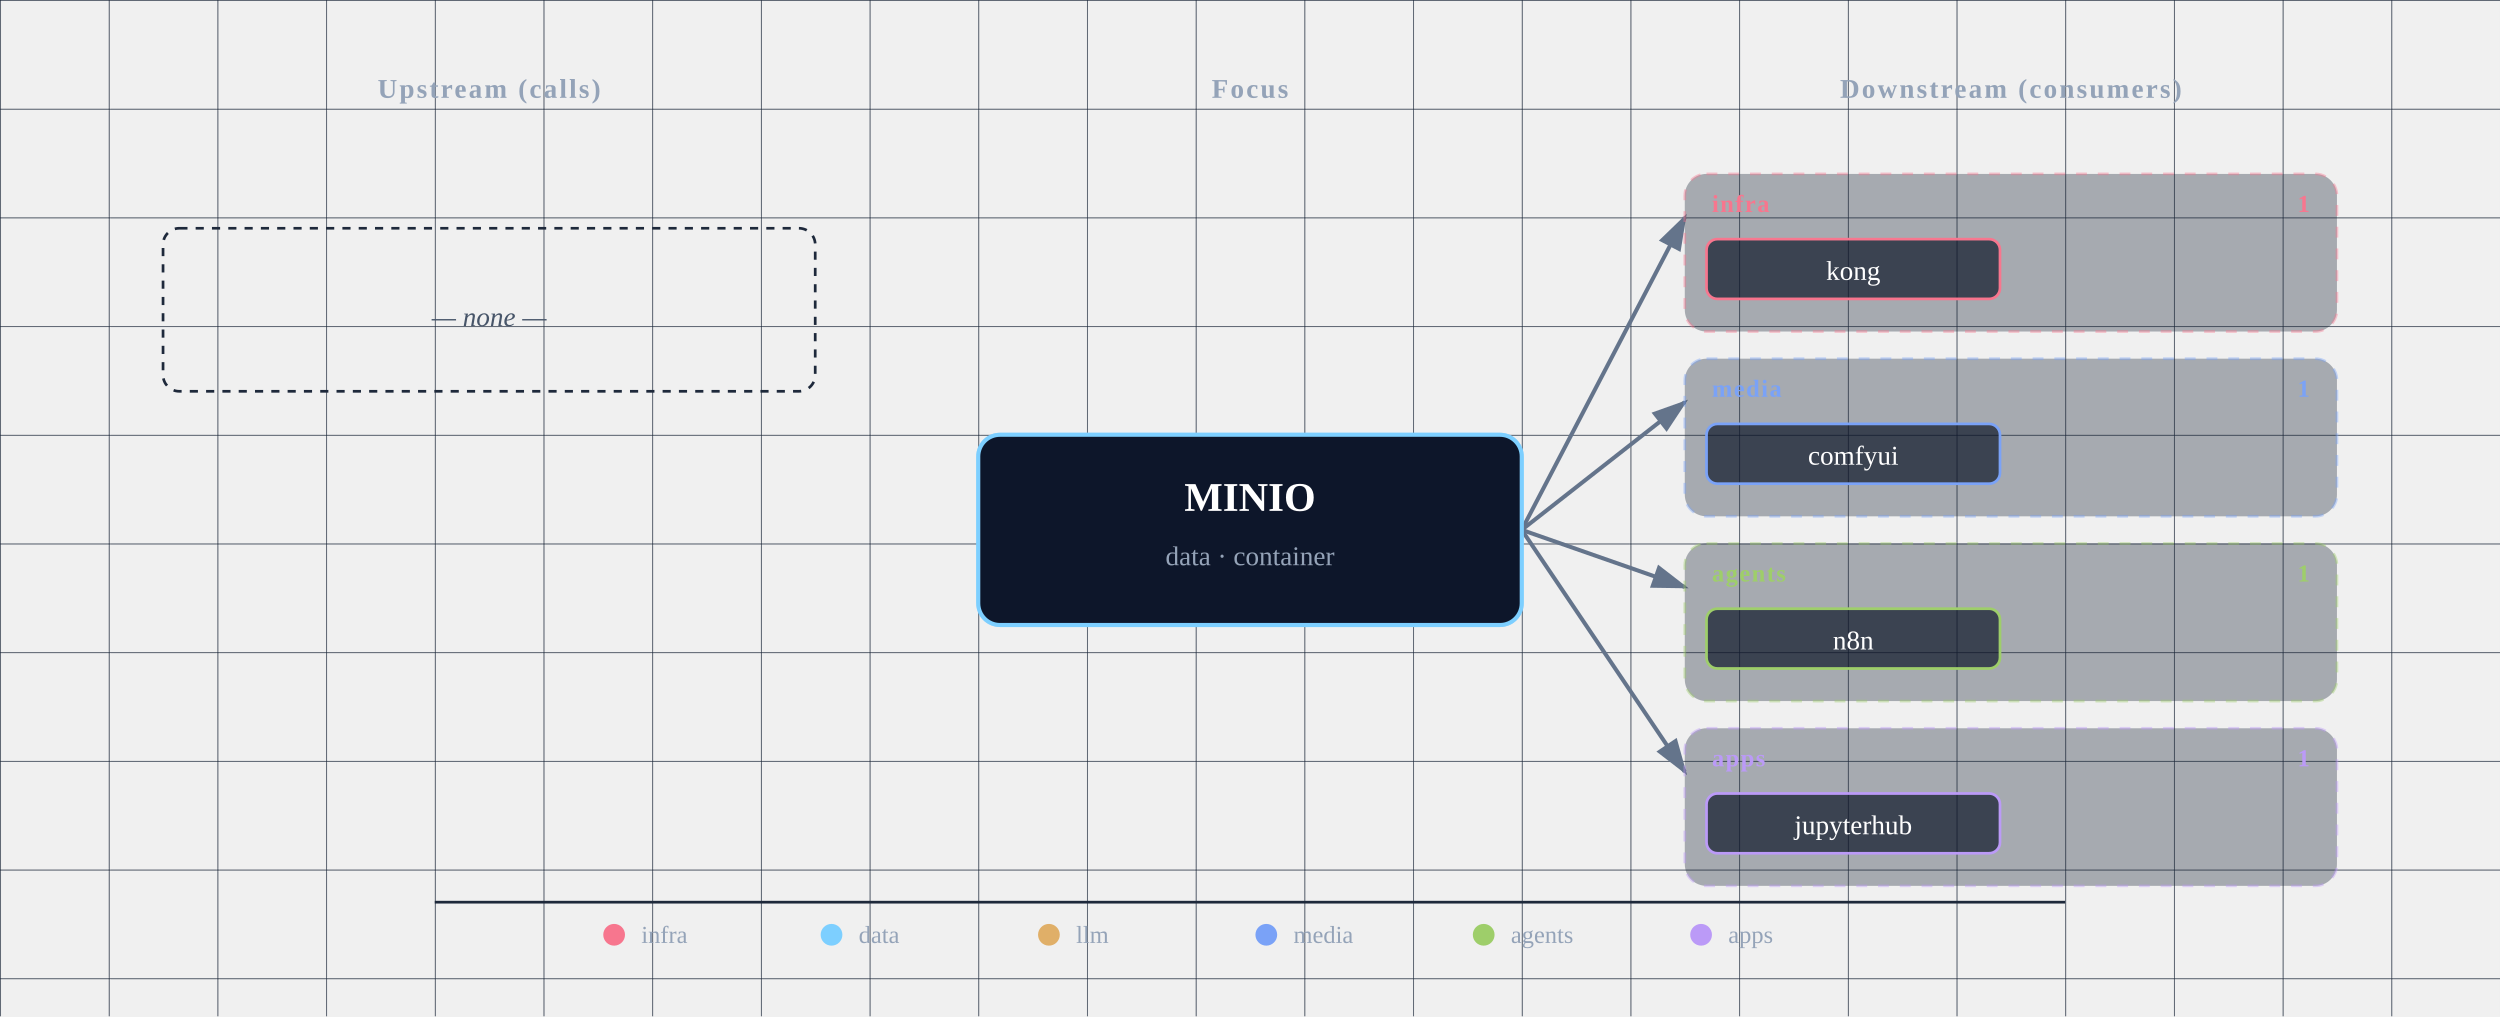
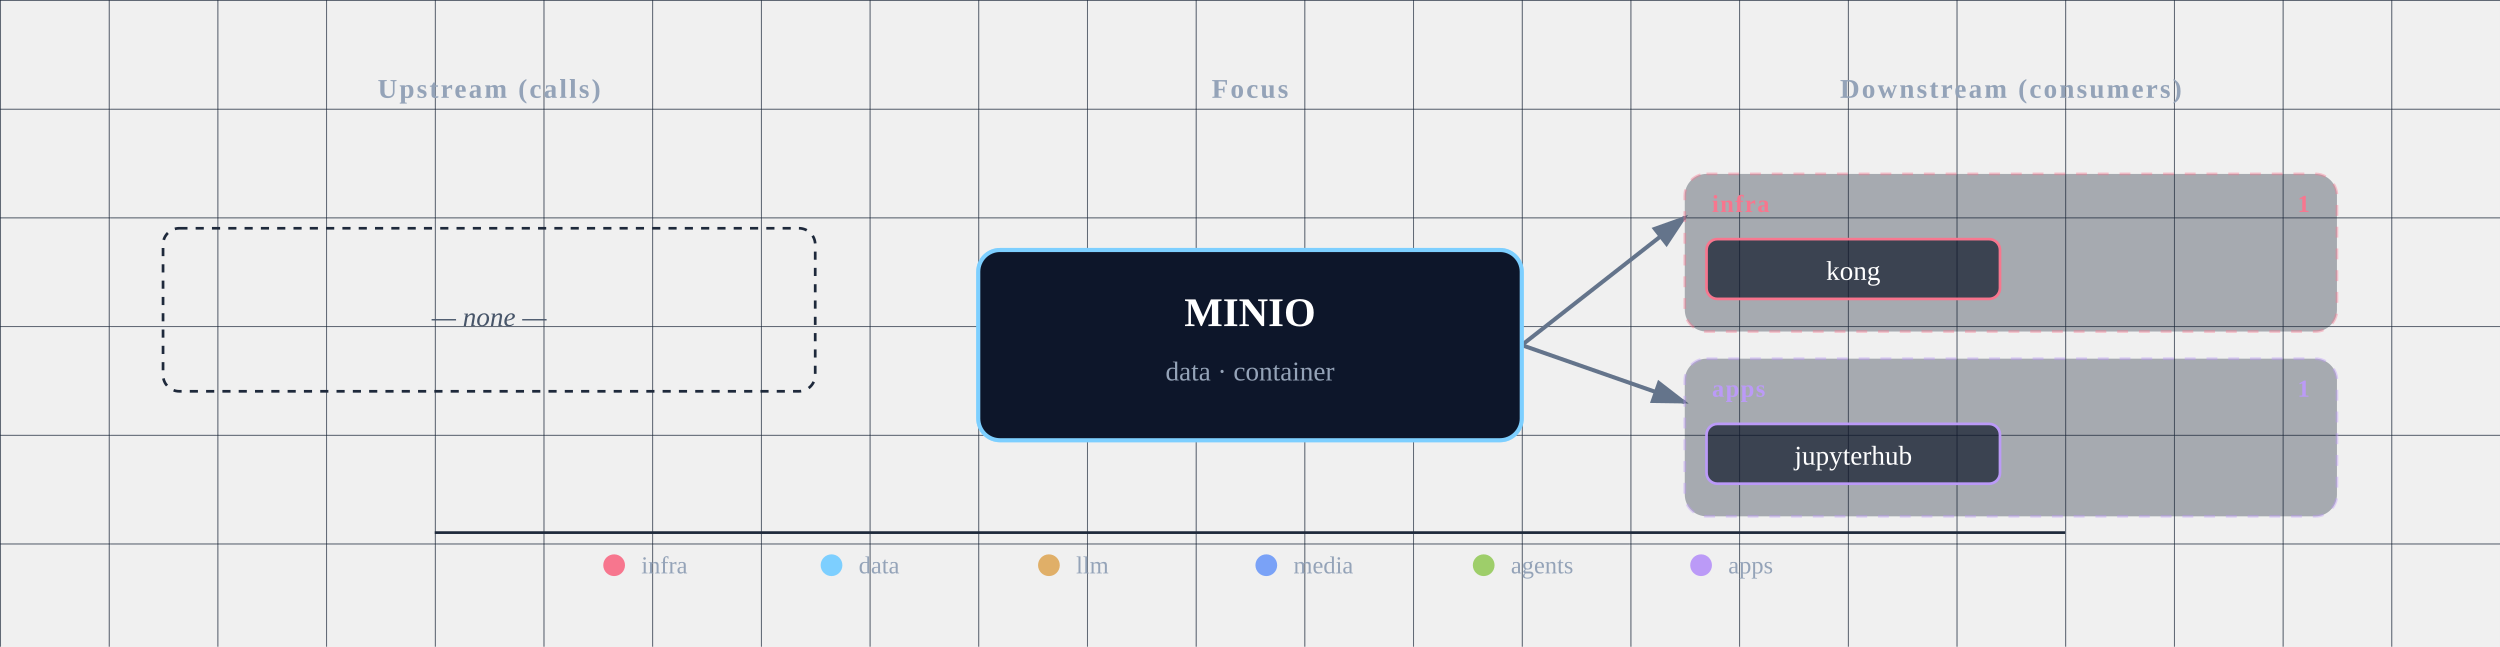
- <svg xmlns="http://www.w3.org/2000/svg" viewBox="0 0 920 374">
+ <svg xmlns="http://www.w3.org/2000/svg" viewBox="0 0 920 238">
  <defs>
    <pattern id="grid" width="40" height="40" patternUnits="userSpaceOnUse">
      <path d="M 40 0 L 0 0 0 40" fill="none" stroke="#1e293b" stroke-width="0.5" />
    </pattern>
    <marker id="arrowhead" markerWidth="9" markerHeight="6" refX="8" refY="3" orient="auto">
      <polygon points="0 0, 9 3, 0 6" fill="#64748b" />
    </marker>
    <filter id="focus-glow" x="-50%" y="-50%" width="200%" height="200%">
      <feGaussianBlur in="SourceAlpha" stdDeviation="6" />
      <feFlood flood-color="#7dcfff" flood-opacity="0.6" />
      <feComposite in2="SourceAlpha" operator="in" />
      <feMerge>
        <feMergeNode />
        <feMergeNode in="SourceGraphic" />
      </feMerge>
    </filter>
  </defs>
-   <rect width="920" height="374" fill="url(#grid)" />
+   <rect width="920" height="238" fill="url(#grid)" />
  <text x="180" y="36" fill="#94a3b8" font-size="10" font-weight="600" text-anchor="middle" letter-spacing="0.08em">Upstream (calls)</text>
  <text x="460" y="36" fill="#94a3b8" font-size="10" font-weight="600" text-anchor="middle" letter-spacing="0.08em">Focus</text>
  <text x="740" y="36" fill="#94a3b8" font-size="10" font-weight="600" text-anchor="middle" letter-spacing="0.08em">Downstream (consumers)</text>
-   <line x1="560" y1="195" x2="620" y2="80" stroke="#64748b" stroke-width="1.5" marker-end="url(#arrowhead)" />
-   <line x1="560" y1="195" x2="620" y2="148" stroke="#64748b" stroke-width="1.5" marker-end="url(#arrowhead)" />
-   <line x1="560" y1="195" x2="620" y2="216" stroke="#64748b" stroke-width="1.5" marker-end="url(#arrowhead)" />
-   <line x1="560" y1="195" x2="620" y2="284" stroke="#64748b" stroke-width="1.5" marker-end="url(#arrowhead)" />
+   <line x1="560" y1="127" x2="620" y2="80" stroke="#64748b" stroke-width="1.5" marker-end="url(#arrowhead)" />
+   <line x1="560" y1="127" x2="620" y2="148" stroke="#64748b" stroke-width="1.5" marker-end="url(#arrowhead)" />
  <g>
    <rect x="60" y="84" width="240" height="60" rx="6" fill="none" stroke="#1e293b" stroke-width="1" stroke-dasharray="3,3" />
    <text x="180" y="120" fill="#475569" font-size="10" font-style="italic" text-anchor="middle">— none —</text>
  </g>
  <g>
    <g class="cluster">
      <rect x="620" y="64" width="240" height="58" rx="8" fill="rgba(30,41,59,0.35)" stroke="#f7768e" stroke-width="1" stroke-dasharray="4,4" stroke-opacity="0.4" />
      <text x="630" y="78" fill="#f7768e" font-size="9" font-weight="700" text-anchor="start" style="letter-spacing:0.06em;text-transform:uppercase;">infra</text>
      <text x="850" y="78" fill="#f7768e" font-size="9" font-weight="600" text-anchor="end">1</text>
    </g>
    <g>
      <rect x="628" y="88" width="108" height="22" rx="4" fill="rgba(15,23,42,0.7)" stroke="#f7768e" stroke-width="1" />
      <text x="682" y="103" fill="white" font-size="10" text-anchor="middle">kong</text>
    </g>
    <g class="cluster">
-       <rect x="620" y="132" width="240" height="58" rx="8" fill="rgba(30,41,59,0.35)" stroke="#7aa2f7" stroke-width="1" stroke-dasharray="4,4" stroke-opacity="0.4" />
-       <text x="630" y="146" fill="#7aa2f7" font-size="9" font-weight="700" text-anchor="start" style="letter-spacing:0.06em;text-transform:uppercase;">media</text>
-       <text x="850" y="146" fill="#7aa2f7" font-size="9" font-weight="600" text-anchor="end">1</text>
+       <rect x="620" y="132" width="240" height="58" rx="8" fill="rgba(30,41,59,0.35)" stroke="#bb9af7" stroke-width="1" stroke-dasharray="4,4" stroke-opacity="0.4" />
+       <text x="630" y="146" fill="#bb9af7" font-size="9" font-weight="700" text-anchor="start" style="letter-spacing:0.06em;text-transform:uppercase;">apps</text>
+       <text x="850" y="146" fill="#bb9af7" font-size="9" font-weight="600" text-anchor="end">1</text>
    </g>
    <g>
-       <rect x="628" y="156" width="108" height="22" rx="4" fill="rgba(15,23,42,0.7)" stroke="#7aa2f7" stroke-width="1" />
-       <text x="682" y="171" fill="white" font-size="10" text-anchor="middle">comfyui</text>
-     </g>
-     <g class="cluster">
-       <rect x="620" y="200" width="240" height="58" rx="8" fill="rgba(30,41,59,0.35)" stroke="#9ece6a" stroke-width="1" stroke-dasharray="4,4" stroke-opacity="0.4" />
-       <text x="630" y="214" fill="#9ece6a" font-size="9" font-weight="700" text-anchor="start" style="letter-spacing:0.06em;text-transform:uppercase;">agents</text>
-       <text x="850" y="214" fill="#9ece6a" font-size="9" font-weight="600" text-anchor="end">1</text>
-     </g>
-     <g>
-       <rect x="628" y="224" width="108" height="22" rx="4" fill="rgba(15,23,42,0.7)" stroke="#9ece6a" stroke-width="1" />
-       <text x="682" y="239" fill="white" font-size="10" text-anchor="middle">n8n</text>
-     </g>
-     <g class="cluster">
-       <rect x="620" y="268" width="240" height="58" rx="8" fill="rgba(30,41,59,0.35)" stroke="#bb9af7" stroke-width="1" stroke-dasharray="4,4" stroke-opacity="0.4" />
-       <text x="630" y="282" fill="#bb9af7" font-size="9" font-weight="700" text-anchor="start" style="letter-spacing:0.06em;text-transform:uppercase;">apps</text>
-       <text x="850" y="282" fill="#bb9af7" font-size="9" font-weight="600" text-anchor="end">1</text>
-     </g>
-     <g>
-       <rect x="628" y="292" width="108" height="22" rx="4" fill="rgba(15,23,42,0.7)" stroke="#bb9af7" stroke-width="1" />
-       <text x="682" y="307" fill="white" font-size="10" text-anchor="middle">jupyterhub</text>
+       <rect x="628" y="156" width="108" height="22" rx="4" fill="rgba(15,23,42,0.7)" stroke="#bb9af7" stroke-width="1" />
+       <text x="682" y="171" fill="white" font-size="10" text-anchor="middle">jupyterhub</text>
    </g>
  </g>
  <g class="focus" filter="url(#focus-glow)">
-     <rect x="360" y="160" width="200" height="70" rx="8" fill="#0f172a" stroke="#7dcfff" stroke-width="1.5" />
-     <text x="460" y="188" fill="white" font-size="15" font-weight="700" text-anchor="middle">MINIO</text>
-     <text x="460" y="208" fill="#94a3b8" font-size="10" text-anchor="middle">data · container</text>
+     <rect x="360" y="92" width="200" height="70" rx="8" fill="#0f172a" stroke="#7dcfff" stroke-width="1.5" />
+     <text x="460" y="120" fill="white" font-size="15" font-weight="700" text-anchor="middle">MINIO</text>
+     <text x="460" y="140" fill="#94a3b8" font-size="10" text-anchor="middle">data · container</text>
  </g>
  <g class="legend">
-     <line x1="160" y1="332" x2="760" y2="332" stroke="#1e293b" stroke-width="1" />
-     <circle cx="226" cy="344" r="4" fill="#f7768e" />
-     <text x="236" y="347" fill="#94a3b8" font-size="9" font-weight="400" text-anchor="start">infra</text>
-     <circle cx="306" cy="344" r="4" fill="#7dcfff" />
-     <text x="316" y="347" fill="#94a3b8" font-size="9" font-weight="400" text-anchor="start">data</text>
-     <circle cx="386" cy="344" r="4" fill="#e0af68" />
-     <text x="396" y="347" fill="#94a3b8" font-size="9" font-weight="400" text-anchor="start">llm</text>
-     <circle cx="466" cy="344" r="4" fill="#7aa2f7" />
-     <text x="476" y="347" fill="#94a3b8" font-size="9" font-weight="400" text-anchor="start">media</text>
-     <circle cx="546" cy="344" r="4" fill="#9ece6a" />
-     <text x="556" y="347" fill="#94a3b8" font-size="9" font-weight="400" text-anchor="start">agents</text>
-     <circle cx="626" cy="344" r="4" fill="#bb9af7" />
-     <text x="636" y="347" fill="#94a3b8" font-size="9" font-weight="400" text-anchor="start">apps</text>
+     <line x1="160" y1="196" x2="760" y2="196" stroke="#1e293b" stroke-width="1" />
+     <circle cx="226" cy="208" r="4" fill="#f7768e" />
+     <text x="236" y="211" fill="#94a3b8" font-size="9" font-weight="400" text-anchor="start">infra</text>
+     <circle cx="306" cy="208" r="4" fill="#7dcfff" />
+     <text x="316" y="211" fill="#94a3b8" font-size="9" font-weight="400" text-anchor="start">data</text>
+     <circle cx="386" cy="208" r="4" fill="#e0af68" />
+     <text x="396" y="211" fill="#94a3b8" font-size="9" font-weight="400" text-anchor="start">llm</text>
+     <circle cx="466" cy="208" r="4" fill="#7aa2f7" />
+     <text x="476" y="211" fill="#94a3b8" font-size="9" font-weight="400" text-anchor="start">media</text>
+     <circle cx="546" cy="208" r="4" fill="#9ece6a" />
+     <text x="556" y="211" fill="#94a3b8" font-size="9" font-weight="400" text-anchor="start">agents</text>
+     <circle cx="626" cy="208" r="4" fill="#bb9af7" />
+     <text x="636" y="211" fill="#94a3b8" font-size="9" font-weight="400" text-anchor="start">apps</text>
  </g>
</svg>
